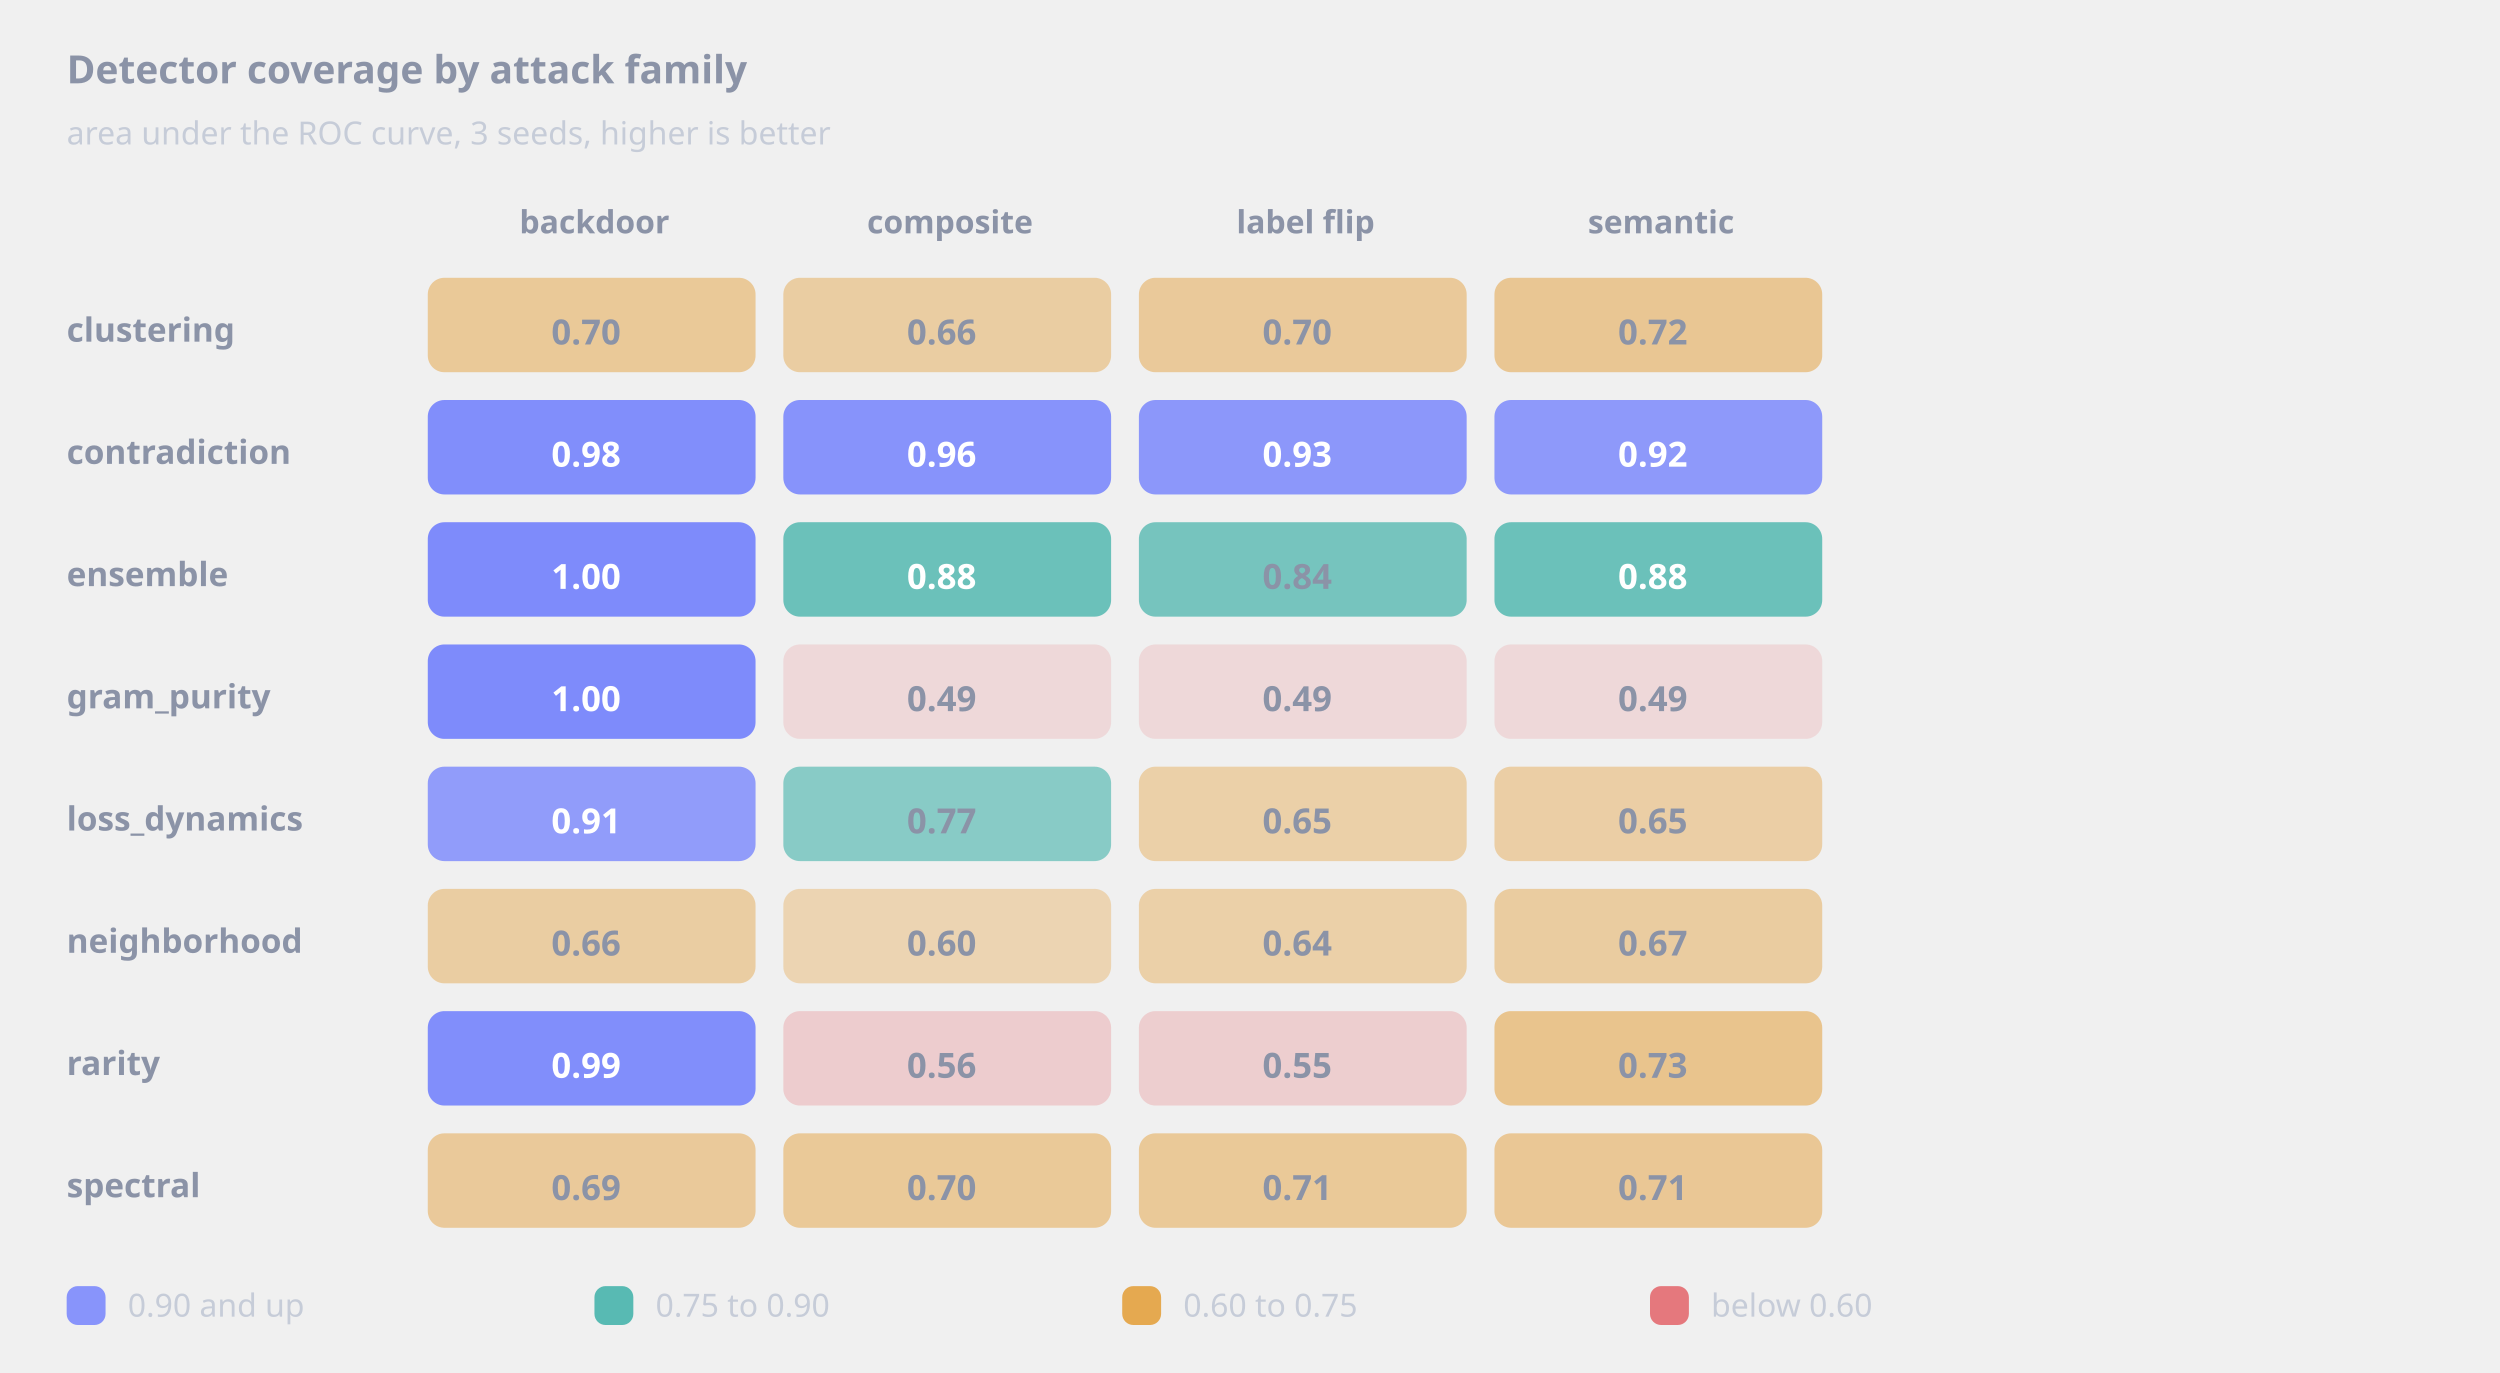
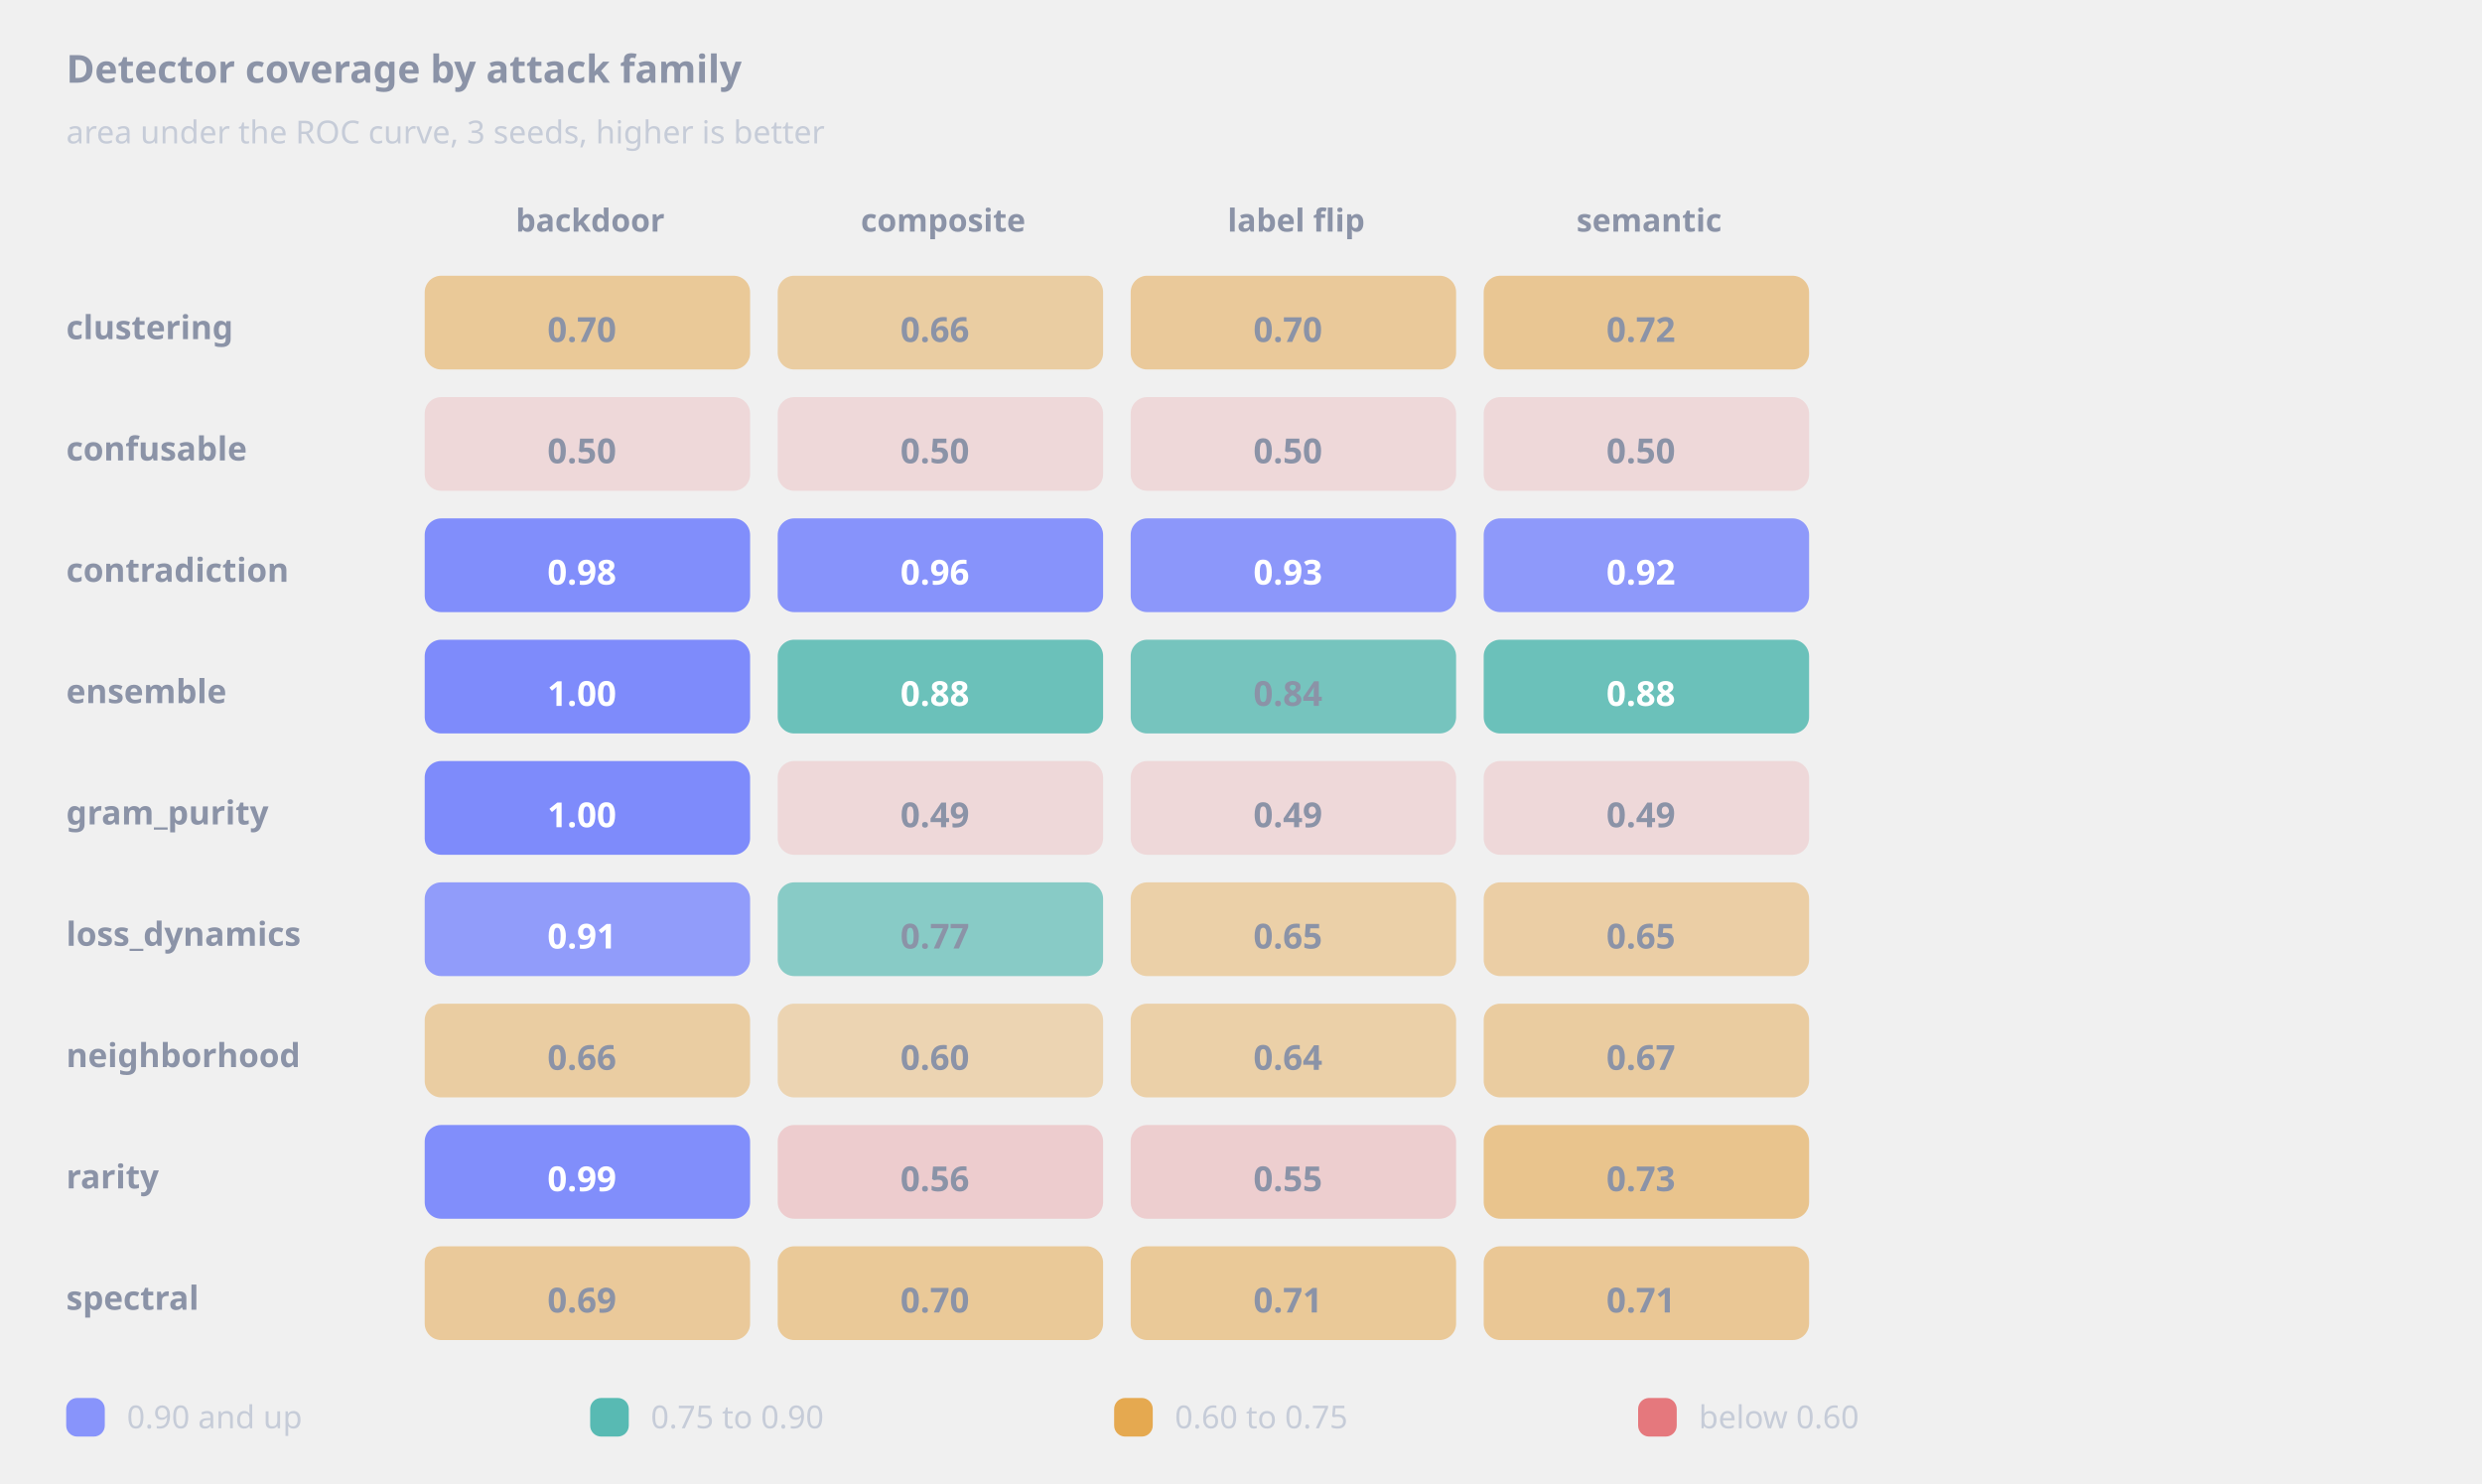
- <svg xmlns="http://www.w3.org/2000/svg" viewBox="0 0 900 494" width="900" height="494" role="img">
+ <svg xmlns="http://www.w3.org/2000/svg" viewBox="0 0 900 538" width="900" height="538" role="img">
  <text x="24.0" y="30.0" font-family="Segoe UI, system-ui, -apple-system, sans-serif" font-size="14" fill="#8b93a7" text-anchor="start" font-weight="700">Detector coverage by attack family</text>
  <text x="24.0" y="52.0" font-family="Segoe UI, system-ui, -apple-system, sans-serif" font-size="11.5" fill="#c6ccd8" text-anchor="start" font-weight="400">area under the ROC curve, 3 seeds, higher is better</text>
  <text x="214.0" y="84.0" font-family="Segoe UI, system-ui, -apple-system, sans-serif" font-size="11.5" fill="#8b93a7" text-anchor="middle" font-weight="600">backdoor</text>
  <text x="342.0" y="84.0" font-family="Segoe UI, system-ui, -apple-system, sans-serif" font-size="11.5" fill="#8b93a7" text-anchor="middle" font-weight="600">composite</text>
  <text x="470.0" y="84.0" font-family="Segoe UI, system-ui, -apple-system, sans-serif" font-size="11.5" fill="#8b93a7" text-anchor="middle" font-weight="600">label flip</text>
  <text x="598.0" y="84.0" font-family="Segoe UI, system-ui, -apple-system, sans-serif" font-size="11.5" fill="#8b93a7" text-anchor="middle" font-weight="600">semantic</text>
  <text x="24.0" y="123.0" font-family="Segoe UI, system-ui, -apple-system, sans-serif" font-size="12" fill="#8b93a7" text-anchor="start" font-weight="600">clustering</text>
  <rect x="154.0" y="100.0" width="118.0" height="34.0" rx="6" fill="#e08a0c" opacity="0.39" />
  <text x="211.0" y="124.0" font-family="Segoe UI, system-ui, -apple-system, sans-serif" font-size="12.5" fill="#8b93a7" text-anchor="middle" font-weight="700">0.70</text>
  <rect x="282.0" y="100.0" width="118.0" height="34.0" rx="6" fill="#e08a0c" opacity="0.34" />
  <text x="339.0" y="124.0" font-family="Segoe UI, system-ui, -apple-system, sans-serif" font-size="12.5" fill="#8b93a7" text-anchor="middle" font-weight="700">0.66</text>
  <rect x="410.0" y="100.0" width="118.0" height="34.0" rx="6" fill="#e08a0c" opacity="0.38" />
  <text x="467.0" y="124.0" font-family="Segoe UI, system-ui, -apple-system, sans-serif" font-size="12.5" fill="#8b93a7" text-anchor="middle" font-weight="700">0.70</text>
  <rect x="538.0" y="100.0" width="118.0" height="34.0" rx="6" fill="#e08a0c" opacity="0.41" />
  <text x="595.0" y="124.0" font-family="Segoe UI, system-ui, -apple-system, sans-serif" font-size="12.5" fill="#8b93a7" text-anchor="middle" font-weight="700">0.72</text>
-   <text x="24.0" y="167.0" font-family="Segoe UI, system-ui, -apple-system, sans-serif" font-size="12" fill="#8b93a7" text-anchor="start" font-weight="600">contradiction</text>
-   <rect x="154.0" y="144.0" width="118.0" height="34.0" rx="6" fill="#5b6cff" opacity="0.74" />
-   <text x="211.0" y="168.0" font-family="Segoe UI, system-ui, -apple-system, sans-serif" font-size="12.5" fill="#ffffff" text-anchor="middle" font-weight="700">0.98</text>
-   <rect x="282.0" y="144.0" width="118.0" height="34.0" rx="6" fill="#5b6cff" opacity="0.71" />
-   <text x="339.0" y="168.0" font-family="Segoe UI, system-ui, -apple-system, sans-serif" font-size="12.5" fill="#ffffff" text-anchor="middle" font-weight="700">0.96</text>
-   <rect x="410.0" y="144.0" width="118.0" height="34.0" rx="6" fill="#5b6cff" opacity="0.67" />
-   <text x="467.0" y="168.0" font-family="Segoe UI, system-ui, -apple-system, sans-serif" font-size="12.5" fill="#ffffff" text-anchor="middle" font-weight="700">0.93</text>
-   <rect x="538.0" y="144.0" width="118.0" height="34.0" rx="6" fill="#5b6cff" opacity="0.66" />
-   <text x="595.0" y="168.0" font-family="Segoe UI, system-ui, -apple-system, sans-serif" font-size="12.5" fill="#ffffff" text-anchor="middle" font-weight="700">0.92</text>
-   <text x="24.0" y="211.0" font-family="Segoe UI, system-ui, -apple-system, sans-serif" font-size="12" fill="#8b93a7" text-anchor="start" font-weight="600">ensemble</text>
-   <rect x="154.0" y="188.0" width="118.0" height="34.0" rx="6" fill="#5b6cff" opacity="0.76" />
-   <text x="211.0" y="212.0" font-family="Segoe UI, system-ui, -apple-system, sans-serif" font-size="12.5" fill="#ffffff" text-anchor="middle" font-weight="700">1.00</text>
-   <rect x="282.0" y="188.0" width="118.0" height="34.0" rx="6" fill="#17a398" opacity="0.61" />
-   <text x="339.0" y="212.0" font-family="Segoe UI, system-ui, -apple-system, sans-serif" font-size="12.5" fill="#ffffff" text-anchor="middle" font-weight="700">0.88</text>
-   <rect x="410.0" y="188.0" width="118.0" height="34.0" rx="6" fill="#17a398" opacity="0.56" />
-   <text x="467.0" y="212.0" font-family="Segoe UI, system-ui, -apple-system, sans-serif" font-size="12.5" fill="#8b93a7" text-anchor="middle" font-weight="700">0.84</text>
-   <rect x="538.0" y="188.0" width="118.0" height="34.0" rx="6" fill="#17a398" opacity="0.61" />
-   <text x="595.0" y="212.0" font-family="Segoe UI, system-ui, -apple-system, sans-serif" font-size="12.5" fill="#ffffff" text-anchor="middle" font-weight="700">0.88</text>
-   <text x="24.0" y="255.0" font-family="Segoe UI, system-ui, -apple-system, sans-serif" font-size="12" fill="#8b93a7" text-anchor="start" font-weight="600">gram_purity</text>
+   <text x="24.0" y="167.0" font-family="Segoe UI, system-ui, -apple-system, sans-serif" font-size="12" fill="#8b93a7" text-anchor="start" font-weight="600">confusable</text>
+   <rect x="154.0" y="144.0" width="118.0" height="34.0" rx="6" fill="#e0454b" opacity="0.14" />
+   <text x="211.0" y="168.0" font-family="Segoe UI, system-ui, -apple-system, sans-serif" font-size="12.5" fill="#8b93a7" text-anchor="middle" font-weight="700">0.50</text>
+   <rect x="282.0" y="144.0" width="118.0" height="34.0" rx="6" fill="#e0454b" opacity="0.14" />
+   <text x="339.0" y="168.0" font-family="Segoe UI, system-ui, -apple-system, sans-serif" font-size="12.5" fill="#8b93a7" text-anchor="middle" font-weight="700">0.50</text>
+   <rect x="410.0" y="144.0" width="118.0" height="34.0" rx="6" fill="#e0454b" opacity="0.14" />
+   <text x="467.0" y="168.0" font-family="Segoe UI, system-ui, -apple-system, sans-serif" font-size="12.5" fill="#8b93a7" text-anchor="middle" font-weight="700">0.50</text>
+   <rect x="538.0" y="144.0" width="118.0" height="34.0" rx="6" fill="#e0454b" opacity="0.14" />
+   <text x="595.0" y="168.0" font-family="Segoe UI, system-ui, -apple-system, sans-serif" font-size="12.5" fill="#8b93a7" text-anchor="middle" font-weight="700">0.50</text>
+   <text x="24.0" y="211.0" font-family="Segoe UI, system-ui, -apple-system, sans-serif" font-size="12" fill="#8b93a7" text-anchor="start" font-weight="600">contradiction</text>
+   <rect x="154.0" y="188.0" width="118.0" height="34.0" rx="6" fill="#5b6cff" opacity="0.74" />
+   <text x="211.0" y="212.0" font-family="Segoe UI, system-ui, -apple-system, sans-serif" font-size="12.5" fill="#ffffff" text-anchor="middle" font-weight="700">0.98</text>
+   <rect x="282.0" y="188.0" width="118.0" height="34.0" rx="6" fill="#5b6cff" opacity="0.71" />
+   <text x="339.0" y="212.0" font-family="Segoe UI, system-ui, -apple-system, sans-serif" font-size="12.5" fill="#ffffff" text-anchor="middle" font-weight="700">0.96</text>
+   <rect x="410.0" y="188.0" width="118.0" height="34.0" rx="6" fill="#5b6cff" opacity="0.67" />
+   <text x="467.0" y="212.0" font-family="Segoe UI, system-ui, -apple-system, sans-serif" font-size="12.5" fill="#ffffff" text-anchor="middle" font-weight="700">0.93</text>
+   <rect x="538.0" y="188.0" width="118.0" height="34.0" rx="6" fill="#5b6cff" opacity="0.66" />
+   <text x="595.0" y="212.0" font-family="Segoe UI, system-ui, -apple-system, sans-serif" font-size="12.5" fill="#ffffff" text-anchor="middle" font-weight="700">0.92</text>
+   <text x="24.0" y="255.0" font-family="Segoe UI, system-ui, -apple-system, sans-serif" font-size="12" fill="#8b93a7" text-anchor="start" font-weight="600">ensemble</text>
  <rect x="154.0" y="232.0" width="118.0" height="34.0" rx="6" fill="#5b6cff" opacity="0.76" />
  <text x="211.0" y="256.0" font-family="Segoe UI, system-ui, -apple-system, sans-serif" font-size="12.5" fill="#ffffff" text-anchor="middle" font-weight="700">1.00</text>
-   <rect x="282.0" y="232.0" width="118.0" height="34.0" rx="6" fill="#e0454b" opacity="0.14" />
-   <text x="339.0" y="256.0" font-family="Segoe UI, system-ui, -apple-system, sans-serif" font-size="12.5" fill="#8b93a7" text-anchor="middle" font-weight="700">0.49</text>
-   <rect x="410.0" y="232.0" width="118.0" height="34.0" rx="6" fill="#e0454b" opacity="0.14" />
-   <text x="467.0" y="256.0" font-family="Segoe UI, system-ui, -apple-system, sans-serif" font-size="12.5" fill="#8b93a7" text-anchor="middle" font-weight="700">0.49</text>
-   <rect x="538.0" y="232.0" width="118.0" height="34.0" rx="6" fill="#e0454b" opacity="0.14" />
-   <text x="595.0" y="256.0" font-family="Segoe UI, system-ui, -apple-system, sans-serif" font-size="12.5" fill="#8b93a7" text-anchor="middle" font-weight="700">0.49</text>
-   <text x="24.0" y="299.0" font-family="Segoe UI, system-ui, -apple-system, sans-serif" font-size="12" fill="#8b93a7" text-anchor="start" font-weight="600">loss_dynamics</text>
-   <rect x="154.0" y="276.0" width="118.0" height="34.0" rx="6" fill="#5b6cff" opacity="0.64" />
-   <text x="211.0" y="300.0" font-family="Segoe UI, system-ui, -apple-system, sans-serif" font-size="12.5" fill="#ffffff" text-anchor="middle" font-weight="700">0.91</text>
-   <rect x="282.0" y="276.0" width="118.0" height="34.0" rx="6" fill="#17a398" opacity="0.48" />
-   <text x="339.0" y="300.0" font-family="Segoe UI, system-ui, -apple-system, sans-serif" font-size="12.5" fill="#8b93a7" text-anchor="middle" font-weight="700">0.77</text>
-   <rect x="410.0" y="276.0" width="118.0" height="34.0" rx="6" fill="#e08a0c" opacity="0.32" />
-   <text x="467.0" y="300.0" font-family="Segoe UI, system-ui, -apple-system, sans-serif" font-size="12.5" fill="#8b93a7" text-anchor="middle" font-weight="700">0.65</text>
-   <rect x="538.0" y="276.0" width="118.0" height="34.0" rx="6" fill="#e08a0c" opacity="0.33" />
-   <text x="595.0" y="300.0" font-family="Segoe UI, system-ui, -apple-system, sans-serif" font-size="12.5" fill="#8b93a7" text-anchor="middle" font-weight="700">0.65</text>
-   <text x="24.0" y="343.0" font-family="Segoe UI, system-ui, -apple-system, sans-serif" font-size="12" fill="#8b93a7" text-anchor="start" font-weight="600">neighborhood</text>
-   <rect x="154.0" y="320.0" width="118.0" height="34.0" rx="6" fill="#e08a0c" opacity="0.34" />
-   <text x="211.0" y="344.0" font-family="Segoe UI, system-ui, -apple-system, sans-serif" font-size="12.5" fill="#8b93a7" text-anchor="middle" font-weight="700">0.66</text>
-   <rect x="282.0" y="320.0" width="118.0" height="34.0" rx="6" fill="#e08a0c" opacity="0.27" />
-   <text x="339.0" y="344.0" font-family="Segoe UI, system-ui, -apple-system, sans-serif" font-size="12.5" fill="#8b93a7" text-anchor="middle" font-weight="700">0.60</text>
+   <rect x="282.0" y="232.0" width="118.0" height="34.0" rx="6" fill="#17a398" opacity="0.61" />
+   <text x="339.0" y="256.0" font-family="Segoe UI, system-ui, -apple-system, sans-serif" font-size="12.5" fill="#ffffff" text-anchor="middle" font-weight="700">0.88</text>
+   <rect x="410.0" y="232.0" width="118.0" height="34.0" rx="6" fill="#17a398" opacity="0.56" />
+   <text x="467.0" y="256.0" font-family="Segoe UI, system-ui, -apple-system, sans-serif" font-size="12.5" fill="#8b93a7" text-anchor="middle" font-weight="700">0.84</text>
+   <rect x="538.0" y="232.0" width="118.0" height="34.0" rx="6" fill="#17a398" opacity="0.61" />
+   <text x="595.0" y="256.0" font-family="Segoe UI, system-ui, -apple-system, sans-serif" font-size="12.5" fill="#ffffff" text-anchor="middle" font-weight="700">0.88</text>
+   <text x="24.0" y="299.0" font-family="Segoe UI, system-ui, -apple-system, sans-serif" font-size="12" fill="#8b93a7" text-anchor="start" font-weight="600">gram_purity</text>
+   <rect x="154.0" y="276.0" width="118.0" height="34.0" rx="6" fill="#5b6cff" opacity="0.76" />
+   <text x="211.0" y="300.0" font-family="Segoe UI, system-ui, -apple-system, sans-serif" font-size="12.5" fill="#ffffff" text-anchor="middle" font-weight="700">1.00</text>
+   <rect x="282.0" y="276.0" width="118.0" height="34.0" rx="6" fill="#e0454b" opacity="0.14" />
+   <text x="339.0" y="300.0" font-family="Segoe UI, system-ui, -apple-system, sans-serif" font-size="12.5" fill="#8b93a7" text-anchor="middle" font-weight="700">0.49</text>
+   <rect x="410.0" y="276.0" width="118.0" height="34.0" rx="6" fill="#e0454b" opacity="0.14" />
+   <text x="467.0" y="300.0" font-family="Segoe UI, system-ui, -apple-system, sans-serif" font-size="12.5" fill="#8b93a7" text-anchor="middle" font-weight="700">0.49</text>
+   <rect x="538.0" y="276.0" width="118.0" height="34.0" rx="6" fill="#e0454b" opacity="0.14" />
+   <text x="595.0" y="300.0" font-family="Segoe UI, system-ui, -apple-system, sans-serif" font-size="12.5" fill="#8b93a7" text-anchor="middle" font-weight="700">0.49</text>
+   <text x="24.0" y="343.0" font-family="Segoe UI, system-ui, -apple-system, sans-serif" font-size="12" fill="#8b93a7" text-anchor="start" font-weight="600">loss_dynamics</text>
+   <rect x="154.0" y="320.0" width="118.0" height="34.0" rx="6" fill="#5b6cff" opacity="0.64" />
+   <text x="211.0" y="344.0" font-family="Segoe UI, system-ui, -apple-system, sans-serif" font-size="12.5" fill="#ffffff" text-anchor="middle" font-weight="700">0.91</text>
+   <rect x="282.0" y="320.0" width="118.0" height="34.0" rx="6" fill="#17a398" opacity="0.48" />
+   <text x="339.0" y="344.0" font-family="Segoe UI, system-ui, -apple-system, sans-serif" font-size="12.5" fill="#8b93a7" text-anchor="middle" font-weight="700">0.77</text>
  <rect x="410.0" y="320.0" width="118.0" height="34.0" rx="6" fill="#e08a0c" opacity="0.32" />
-   <text x="467.0" y="344.0" font-family="Segoe UI, system-ui, -apple-system, sans-serif" font-size="12.5" fill="#8b93a7" text-anchor="middle" font-weight="700">0.64</text>
-   <rect x="538.0" y="320.0" width="118.0" height="34.0" rx="6" fill="#e08a0c" opacity="0.35" />
-   <text x="595.0" y="344.0" font-family="Segoe UI, system-ui, -apple-system, sans-serif" font-size="12.5" fill="#8b93a7" text-anchor="middle" font-weight="700">0.67</text>
-   <text x="24.0" y="387.0" font-family="Segoe UI, system-ui, -apple-system, sans-serif" font-size="12" fill="#8b93a7" text-anchor="start" font-weight="600">rarity</text>
-   <rect x="154.0" y="364.0" width="118.0" height="34.0" rx="6" fill="#5b6cff" opacity="0.74" />
-   <text x="211.0" y="388.0" font-family="Segoe UI, system-ui, -apple-system, sans-serif" font-size="12.5" fill="#ffffff" text-anchor="middle" font-weight="700">0.99</text>
-   <rect x="282.0" y="364.0" width="118.0" height="34.0" rx="6" fill="#e0454b" opacity="0.21" />
-   <text x="339.0" y="388.0" font-family="Segoe UI, system-ui, -apple-system, sans-serif" font-size="12.5" fill="#8b93a7" text-anchor="middle" font-weight="700">0.56</text>
-   <rect x="410.0" y="364.0" width="118.0" height="34.0" rx="6" fill="#e0454b" opacity="0.20" />
-   <text x="467.0" y="388.0" font-family="Segoe UI, system-ui, -apple-system, sans-serif" font-size="12.5" fill="#8b93a7" text-anchor="middle" font-weight="700">0.55</text>
-   <rect x="538.0" y="364.0" width="118.0" height="34.0" rx="6" fill="#e08a0c" opacity="0.43" />
-   <text x="595.0" y="388.0" font-family="Segoe UI, system-ui, -apple-system, sans-serif" font-size="12.5" fill="#8b93a7" text-anchor="middle" font-weight="700">0.73</text>
-   <text x="24.0" y="431.0" font-family="Segoe UI, system-ui, -apple-system, sans-serif" font-size="12" fill="#8b93a7" text-anchor="start" font-weight="600">spectral</text>
-   <rect x="154.0" y="408.0" width="118.0" height="34.0" rx="6" fill="#e08a0c" opacity="0.38" />
-   <text x="211.0" y="432.0" font-family="Segoe UI, system-ui, -apple-system, sans-serif" font-size="12.5" fill="#8b93a7" text-anchor="middle" font-weight="700">0.69</text>
-   <rect x="282.0" y="408.0" width="118.0" height="34.0" rx="6" fill="#e08a0c" opacity="0.39" />
-   <text x="339.0" y="432.0" font-family="Segoe UI, system-ui, -apple-system, sans-serif" font-size="12.5" fill="#8b93a7" text-anchor="middle" font-weight="700">0.70</text>
-   <rect x="410.0" y="408.0" width="118.0" height="34.0" rx="6" fill="#e08a0c" opacity="0.39" />
-   <text x="467.0" y="432.0" font-family="Segoe UI, system-ui, -apple-system, sans-serif" font-size="12.5" fill="#8b93a7" text-anchor="middle" font-weight="700">0.71</text>
-   <rect x="538.0" y="408.0" width="118.0" height="34.0" rx="6" fill="#e08a0c" opacity="0.40" />
-   <text x="595.0" y="432.0" font-family="Segoe UI, system-ui, -apple-system, sans-serif" font-size="12.5" fill="#8b93a7" text-anchor="middle" font-weight="700">0.71</text>
-   <rect x="24.0" y="463.0" width="14.0" height="14.0" rx="4" fill="#5b6cff" opacity="0.70" />
-   <text x="46.0" y="474.0" font-family="Segoe UI, system-ui, -apple-system, sans-serif" font-size="11.5" fill="#c6ccd8" text-anchor="start" font-weight="400">0.90 and up</text>
-   <rect x="214.0" y="463.0" width="14.0" height="14.0" rx="4" fill="#17a398" opacity="0.70" />
-   <text x="236.0" y="474.0" font-family="Segoe UI, system-ui, -apple-system, sans-serif" font-size="11.5" fill="#c6ccd8" text-anchor="start" font-weight="400">0.75 to 0.90</text>
-   <rect x="404.0" y="463.0" width="14.0" height="14.0" rx="4" fill="#e08a0c" opacity="0.70" />
-   <text x="426.0" y="474.0" font-family="Segoe UI, system-ui, -apple-system, sans-serif" font-size="11.5" fill="#c6ccd8" text-anchor="start" font-weight="400">0.60 to 0.75</text>
-   <rect x="594.0" y="463.0" width="14.0" height="14.0" rx="4" fill="#e0454b" opacity="0.70" />
-   <text x="616.0" y="474.0" font-family="Segoe UI, system-ui, -apple-system, sans-serif" font-size="11.5" fill="#c6ccd8" text-anchor="start" font-weight="400">below 0.60</text>
+   <text x="467.0" y="344.0" font-family="Segoe UI, system-ui, -apple-system, sans-serif" font-size="12.5" fill="#8b93a7" text-anchor="middle" font-weight="700">0.65</text>
+   <rect x="538.0" y="320.0" width="118.0" height="34.0" rx="6" fill="#e08a0c" opacity="0.33" />
+   <text x="595.0" y="344.0" font-family="Segoe UI, system-ui, -apple-system, sans-serif" font-size="12.5" fill="#8b93a7" text-anchor="middle" font-weight="700">0.65</text>
+   <text x="24.0" y="387.0" font-family="Segoe UI, system-ui, -apple-system, sans-serif" font-size="12" fill="#8b93a7" text-anchor="start" font-weight="600">neighborhood</text>
+   <rect x="154.0" y="364.0" width="118.0" height="34.0" rx="6" fill="#e08a0c" opacity="0.34" />
+   <text x="211.0" y="388.0" font-family="Segoe UI, system-ui, -apple-system, sans-serif" font-size="12.5" fill="#8b93a7" text-anchor="middle" font-weight="700">0.66</text>
+   <rect x="282.0" y="364.0" width="118.0" height="34.0" rx="6" fill="#e08a0c" opacity="0.27" />
+   <text x="339.0" y="388.0" font-family="Segoe UI, system-ui, -apple-system, sans-serif" font-size="12.5" fill="#8b93a7" text-anchor="middle" font-weight="700">0.60</text>
+   <rect x="410.0" y="364.0" width="118.0" height="34.0" rx="6" fill="#e08a0c" opacity="0.32" />
+   <text x="467.0" y="388.0" font-family="Segoe UI, system-ui, -apple-system, sans-serif" font-size="12.5" fill="#8b93a7" text-anchor="middle" font-weight="700">0.64</text>
+   <rect x="538.0" y="364.0" width="118.0" height="34.0" rx="6" fill="#e08a0c" opacity="0.35" />
+   <text x="595.0" y="388.0" font-family="Segoe UI, system-ui, -apple-system, sans-serif" font-size="12.5" fill="#8b93a7" text-anchor="middle" font-weight="700">0.67</text>
+   <text x="24.0" y="431.0" font-family="Segoe UI, system-ui, -apple-system, sans-serif" font-size="12" fill="#8b93a7" text-anchor="start" font-weight="600">rarity</text>
+   <rect x="154.0" y="408.0" width="118.0" height="34.0" rx="6" fill="#5b6cff" opacity="0.74" />
+   <text x="211.0" y="432.0" font-family="Segoe UI, system-ui, -apple-system, sans-serif" font-size="12.5" fill="#ffffff" text-anchor="middle" font-weight="700">0.99</text>
+   <rect x="282.0" y="408.0" width="118.0" height="34.0" rx="6" fill="#e0454b" opacity="0.21" />
+   <text x="339.0" y="432.0" font-family="Segoe UI, system-ui, -apple-system, sans-serif" font-size="12.5" fill="#8b93a7" text-anchor="middle" font-weight="700">0.56</text>
+   <rect x="410.0" y="408.0" width="118.0" height="34.0" rx="6" fill="#e0454b" opacity="0.20" />
+   <text x="467.0" y="432.0" font-family="Segoe UI, system-ui, -apple-system, sans-serif" font-size="12.5" fill="#8b93a7" text-anchor="middle" font-weight="700">0.55</text>
+   <rect x="538.0" y="408.0" width="118.0" height="34.0" rx="6" fill="#e08a0c" opacity="0.43" />
+   <text x="595.0" y="432.0" font-family="Segoe UI, system-ui, -apple-system, sans-serif" font-size="12.5" fill="#8b93a7" text-anchor="middle" font-weight="700">0.73</text>
+   <text x="24.0" y="475.0" font-family="Segoe UI, system-ui, -apple-system, sans-serif" font-size="12" fill="#8b93a7" text-anchor="start" font-weight="600">spectral</text>
+   <rect x="154.0" y="452.0" width="118.0" height="34.0" rx="6" fill="#e08a0c" opacity="0.38" />
+   <text x="211.0" y="476.0" font-family="Segoe UI, system-ui, -apple-system, sans-serif" font-size="12.5" fill="#8b93a7" text-anchor="middle" font-weight="700">0.69</text>
+   <rect x="282.0" y="452.0" width="118.0" height="34.0" rx="6" fill="#e08a0c" opacity="0.39" />
+   <text x="339.0" y="476.0" font-family="Segoe UI, system-ui, -apple-system, sans-serif" font-size="12.5" fill="#8b93a7" text-anchor="middle" font-weight="700">0.70</text>
+   <rect x="410.0" y="452.0" width="118.0" height="34.0" rx="6" fill="#e08a0c" opacity="0.39" />
+   <text x="467.0" y="476.0" font-family="Segoe UI, system-ui, -apple-system, sans-serif" font-size="12.5" fill="#8b93a7" text-anchor="middle" font-weight="700">0.71</text>
+   <rect x="538.0" y="452.0" width="118.0" height="34.0" rx="6" fill="#e08a0c" opacity="0.40" />
+   <text x="595.0" y="476.0" font-family="Segoe UI, system-ui, -apple-system, sans-serif" font-size="12.5" fill="#8b93a7" text-anchor="middle" font-weight="700">0.71</text>
+   <rect x="24.0" y="507.0" width="14.0" height="14.0" rx="4" fill="#5b6cff" opacity="0.70" />
+   <text x="46.0" y="518.0" font-family="Segoe UI, system-ui, -apple-system, sans-serif" font-size="11.5" fill="#c6ccd8" text-anchor="start" font-weight="400">0.90 and up</text>
+   <rect x="214.0" y="507.0" width="14.0" height="14.0" rx="4" fill="#17a398" opacity="0.70" />
+   <text x="236.0" y="518.0" font-family="Segoe UI, system-ui, -apple-system, sans-serif" font-size="11.5" fill="#c6ccd8" text-anchor="start" font-weight="400">0.75 to 0.90</text>
+   <rect x="404.0" y="507.0" width="14.0" height="14.0" rx="4" fill="#e08a0c" opacity="0.70" />
+   <text x="426.0" y="518.0" font-family="Segoe UI, system-ui, -apple-system, sans-serif" font-size="11.5" fill="#c6ccd8" text-anchor="start" font-weight="400">0.60 to 0.75</text>
+   <rect x="594.0" y="507.0" width="14.0" height="14.0" rx="4" fill="#e0454b" opacity="0.70" />
+   <text x="616.0" y="518.0" font-family="Segoe UI, system-ui, -apple-system, sans-serif" font-size="11.5" fill="#c6ccd8" text-anchor="start" font-weight="400">below 0.60</text>
</svg>
